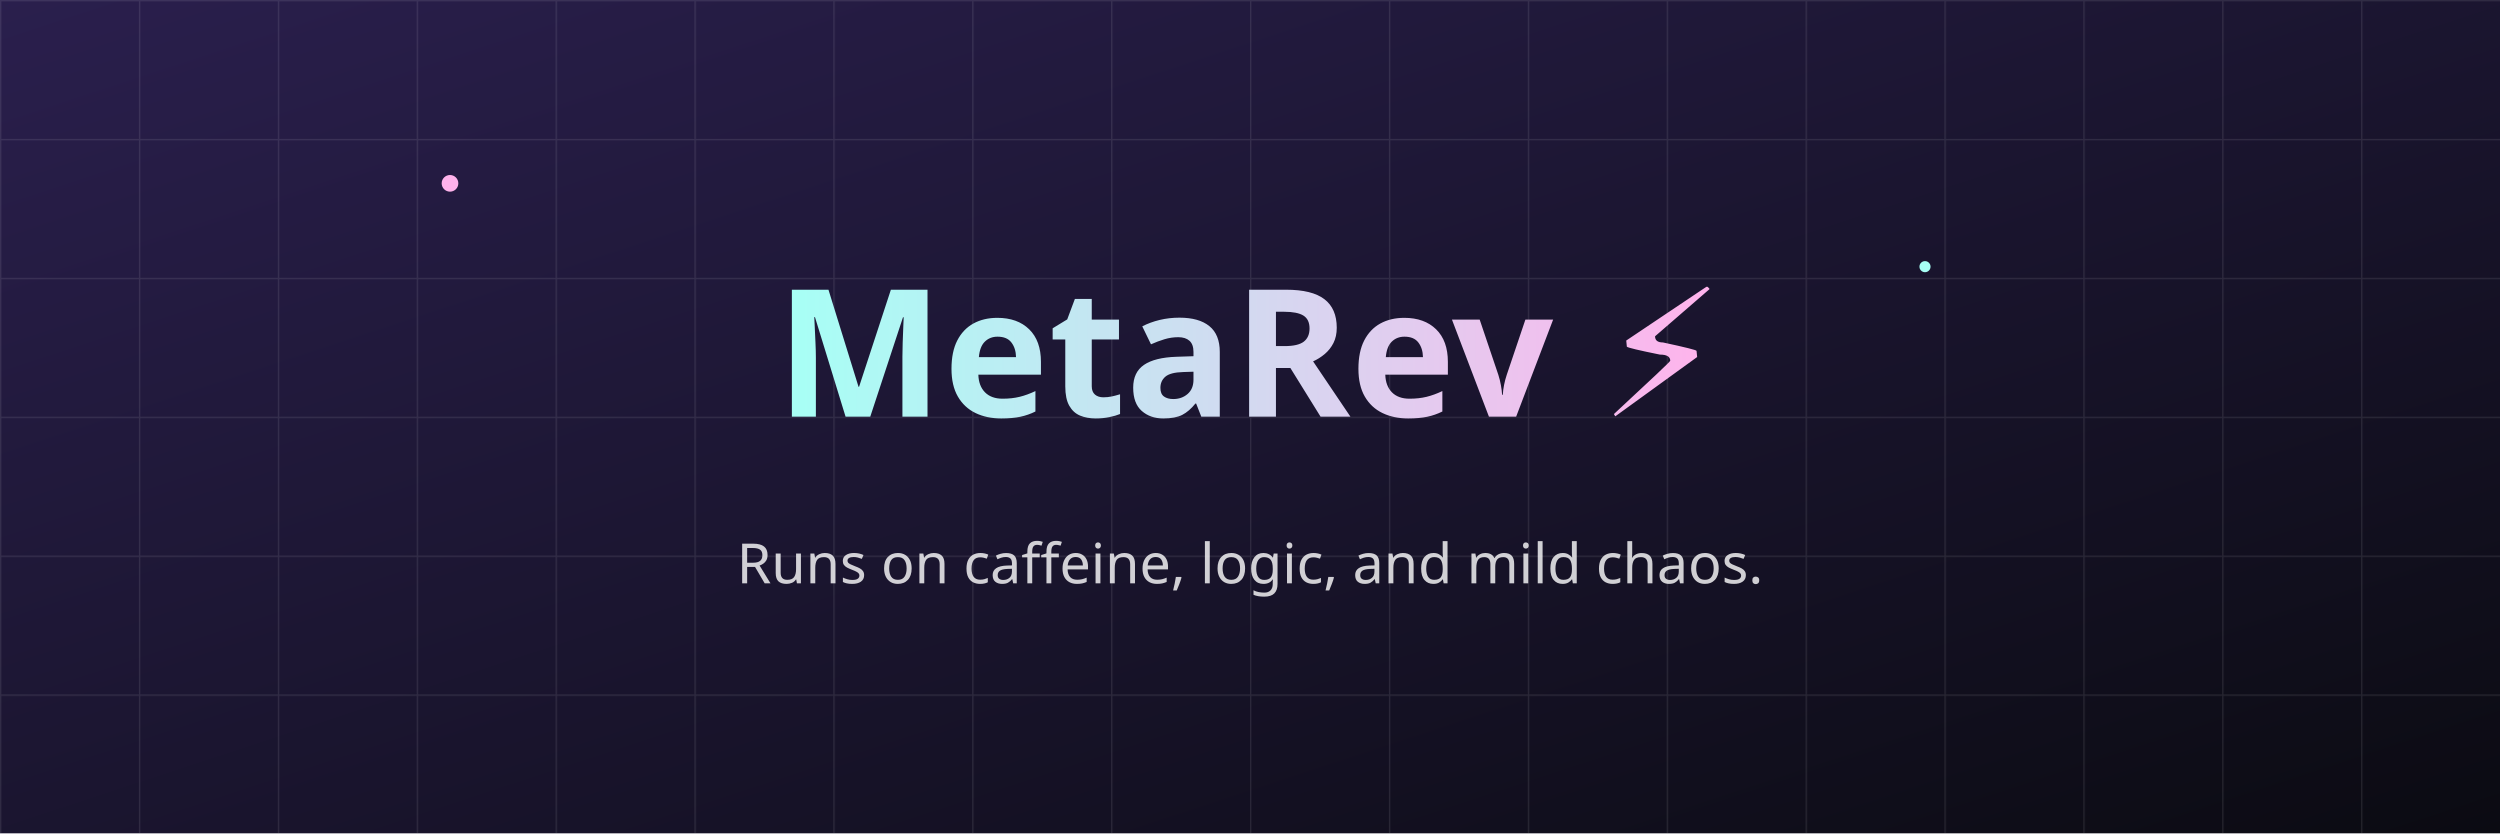
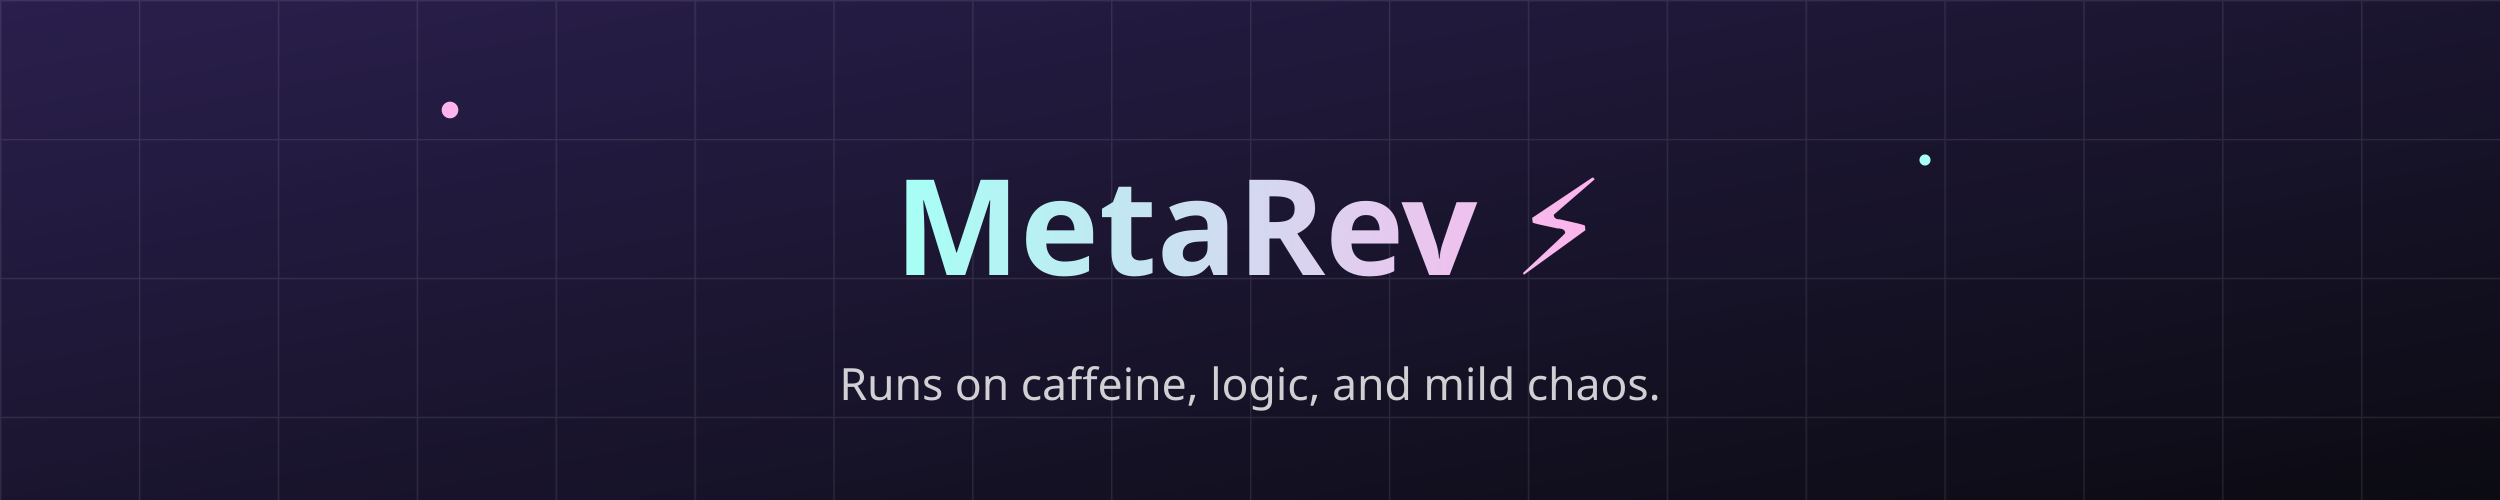
- <svg xmlns="http://www.w3.org/2000/svg" viewBox="0 0 900 300" style="width:100%;height:auto;background:#0b0b12;position:relative;">
+ <svg xmlns="http://www.w3.org/2000/svg" viewBox="0 0 900 180" style="width:100%;height:auto;background:#0b0b12;position:relative;">
  <defs>
    <linearGradient id="bgGrad" x1="0%" y1="0%" x2="100%" y2="100%">
      <stop offset="0%" stop-color="#2a1f4d">
        <animate attributeName="offset" values="0;1;0" dur="10s" repeatCount="indefinite" />
      </stop>
      <stop offset="100%" stop-color="#0b0b12">
        <animate attributeName="offset" values="1;0;1" dur="10s" repeatCount="indefinite" />
      </stop>
    </linearGradient>
    <linearGradient id="textGradient" x1="0%" y1="0%" x2="100%" y2="0%">
      <stop offset="0%" stop-color="#a7fff5">
        <animate attributeName="offset" values="0;1;0" dur="7s" repeatCount="indefinite" />
      </stop>
      <stop offset="100%" stop-color="#ffb3ec">
        <animate attributeName="offset" values="1;0;1" dur="7s" repeatCount="indefinite" />
      </stop>
    </linearGradient>
    <pattern id="grid" width="50" height="50" patternUnits="userSpaceOnUse">
      <path d="M50 0 L0 0 0 50" fill="none" stroke="#ffffff18" stroke-width="1" />
    </pattern>
    <linearGradient id="waveGrad" x1="0%" y1="0%" x2="100%" y2="0%">
      <stop offset="0%" stop-color="#a7fff5" />
      <stop offset="50%" stop-color="#ffd6e9" />
      <stop offset="100%" stop-color="#ffebb0" />
    </linearGradient>
  </defs>
  <rect width="100%" height="100%" fill="url(#bgGrad)" />
  <rect width="100%" height="100%" fill="url(#grid)">
    <animateTransform attributeName="transform" type="translate" from="0 0" to="50 50" dur="12s" repeatCount="indefinite" />
  </rect>
  <path fill="url(#waveGrad)" opacity="0.20">
-     <animate attributeName="d" dur="22s" repeatCount="indefinite" values="         M0,230 Q200,200 400,230 T900,230 V300 H0 Z;         M0,220 Q200,250 400,220 T900,220 V300 H0 Z;         M0,230 Q200,200 400,230 T900,230 V300 H0 Z" />
+     <animate attributeName="d" dur="22s" repeatCount="indefinite" values="         M0,130 Q200,100 400,130 T900,130 V180 H0 Z;         M0,120 Q200,150 400,120 T900,120 V180 H0 Z;         M0,130 Q200,100 400,130 T900,130 V180 H0 Z" />
  </path>
  <path fill="url(#waveGrad)" opacity="0.4">
-     <animate attributeName="d" dur="14s" repeatCount="indefinite" values="         M0,240 Q180,260 360,240 T900,240 V300 H0 Z;         M0,230 Q180,210 360,230 T900,230 V300 H0 Z;         M0,240 Q180,260 360,240 T900,240 V300 H0 Z" />
+     <animate attributeName="d" dur="14s" repeatCount="indefinite" values="         M0,140 Q180,160 360,140 T900,140 V180 H0 Z;         M0,130 Q180,110 360,130 T900,130 V180 H0 Z;         M0,140 Q180,160 360,140 T900,140 V180 H0 Z" />
  </path>
-   <text x="50%" y="50%" text-anchor="middle" font-family="Segoe UI, system-ui, sans-serif" font-size="64" font-weight="700" fill="url(#textGradient)">
+   <text x="50%" y="55%" text-anchor="middle" font-family="Segoe UI, system-ui, sans-serif" font-size="48" font-weight="700" fill="url(#textGradient)">
    MetaRev ⚡
  </text>
-   <text x="50%" y="70%" text-anchor="middle" font-family="Segoe UI, system-ui, sans-serif" font-size="20" fill="#ffffffcc">
+   <text x="50%" y="80%" text-anchor="middle" font-family="Segoe UI, system-ui, sans-serif" font-size="16" fill="#ffffffcc">
    Runs on caffeine, logic, and mild chaos.
  </text>
  <circle cx="18%" cy="22%" r="3" fill="#ffb3ec">
    <animate attributeName="cy" values="22%;27%;22%" dur="6s" repeatCount="indefinite" />
  </circle>
  <circle cx="77%" cy="32%" r="2" fill="#a7fff5">
    <animate attributeName="cy" values="32%;37%;32%" dur="5s" repeatCount="indefinite" />
  </circle>
</svg>
